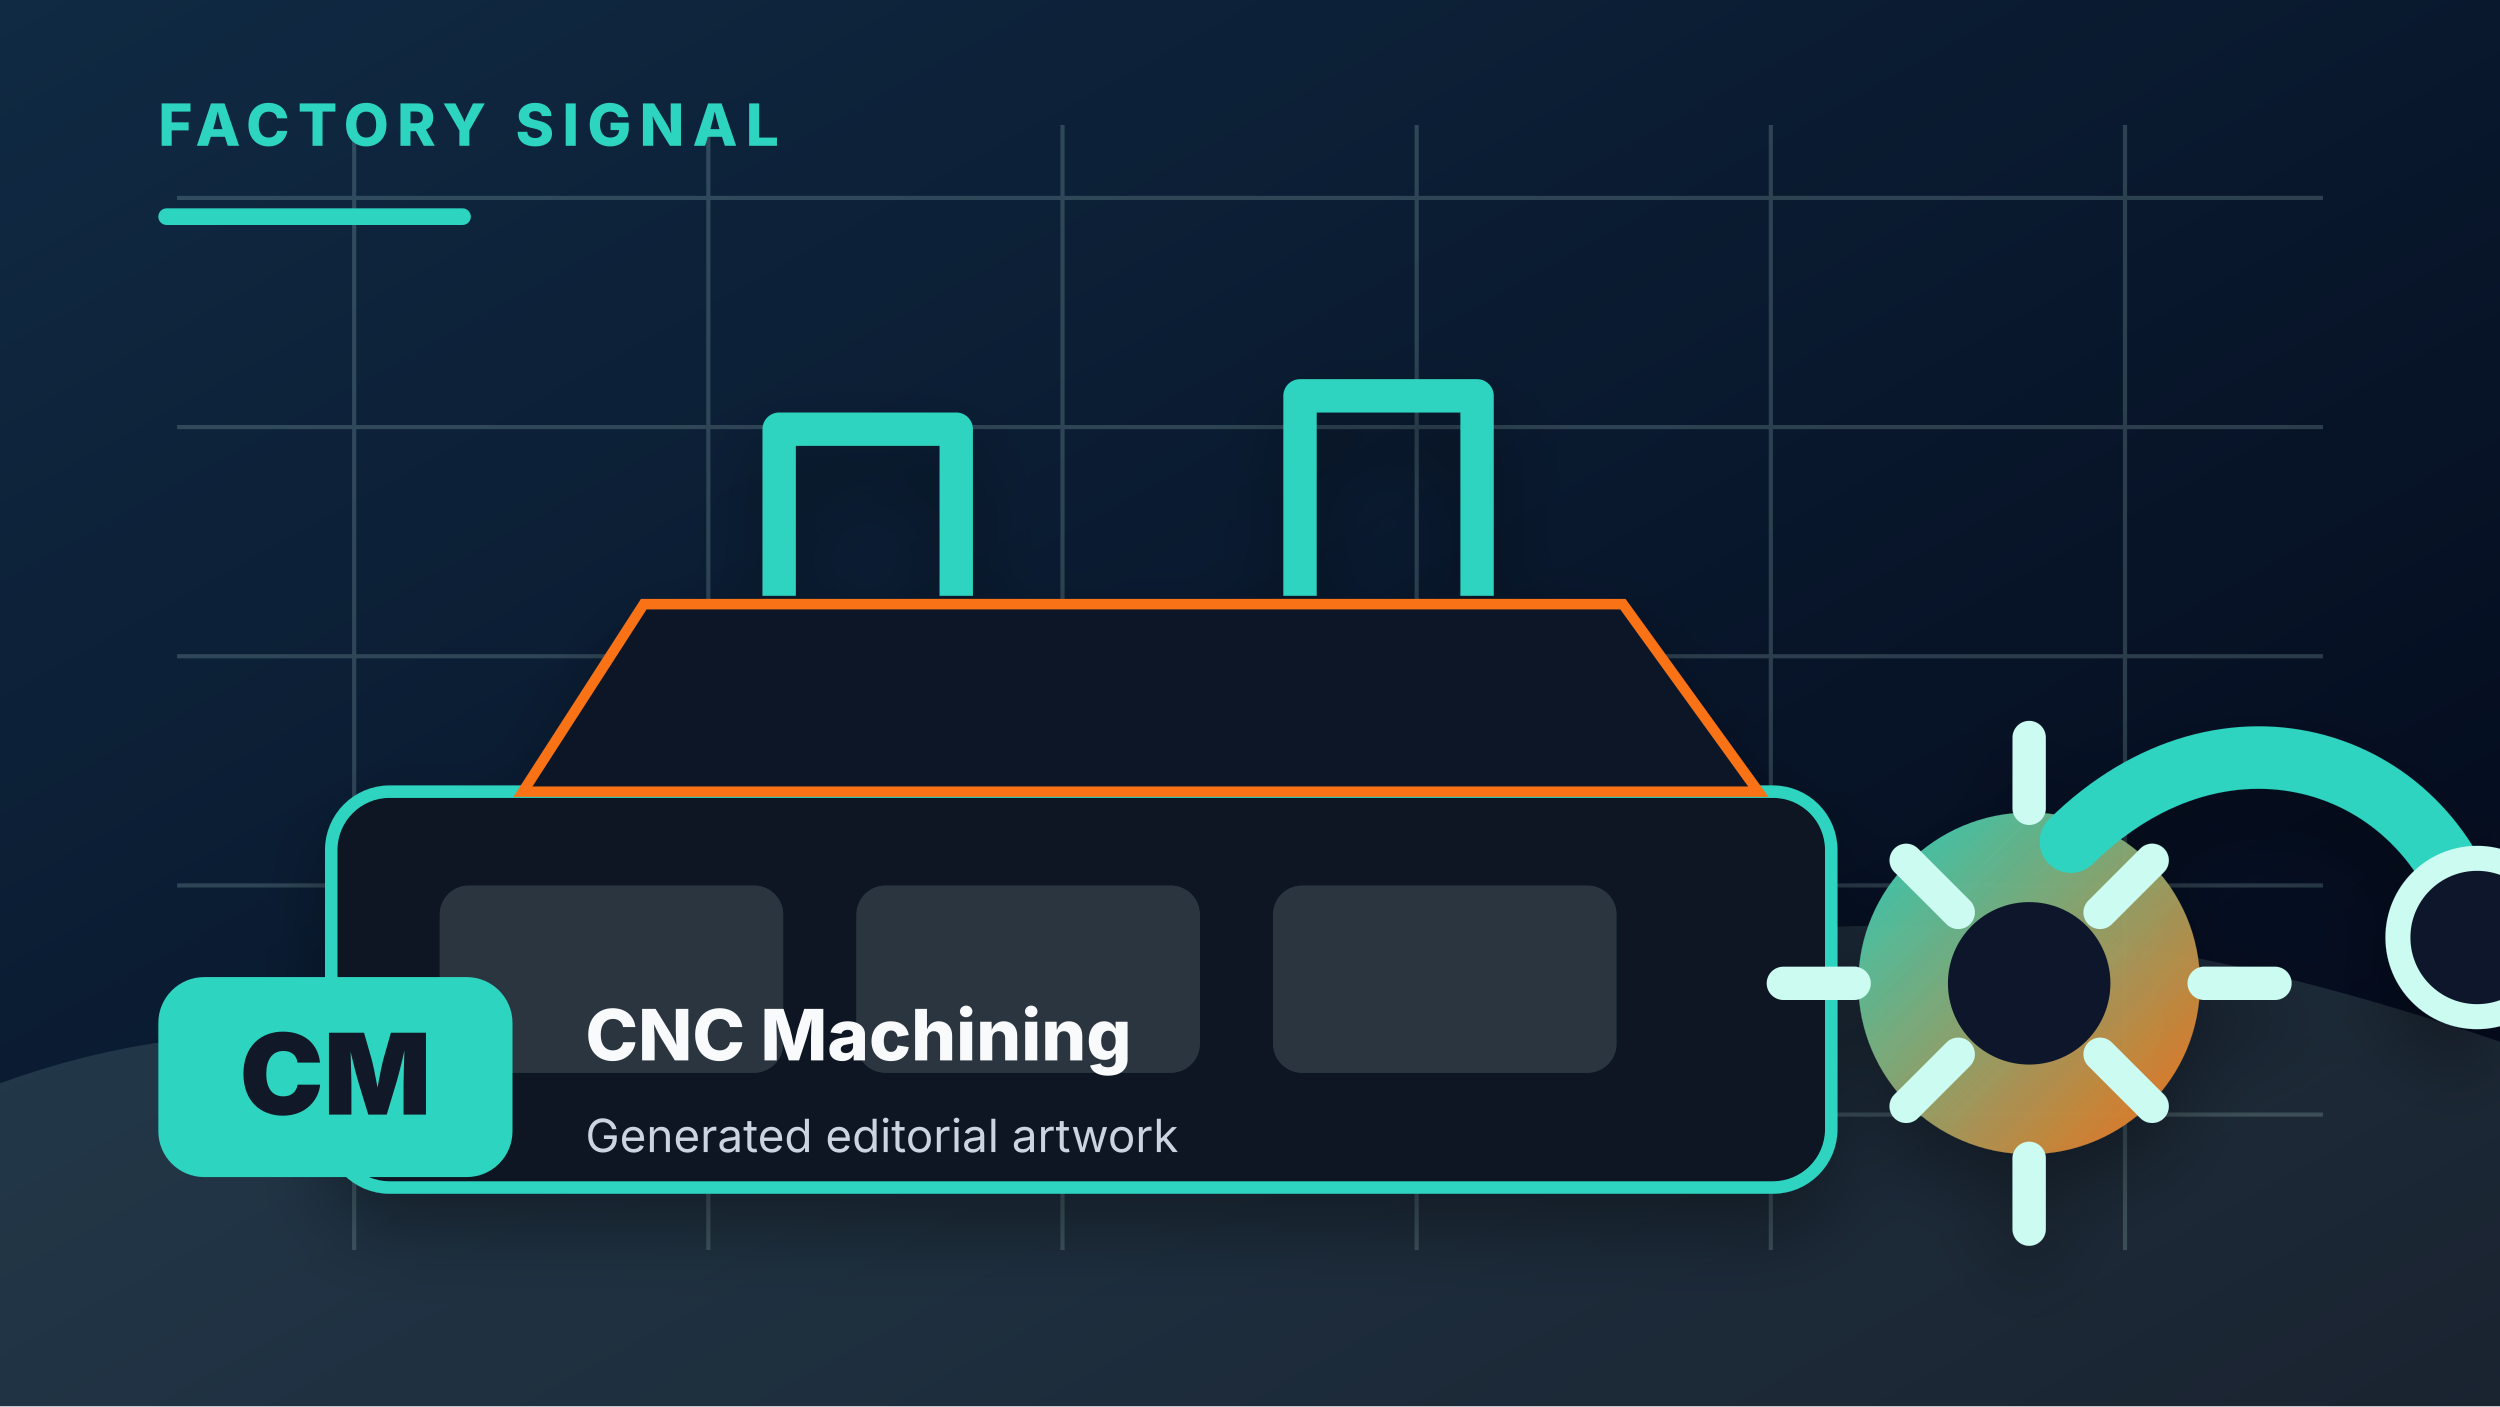
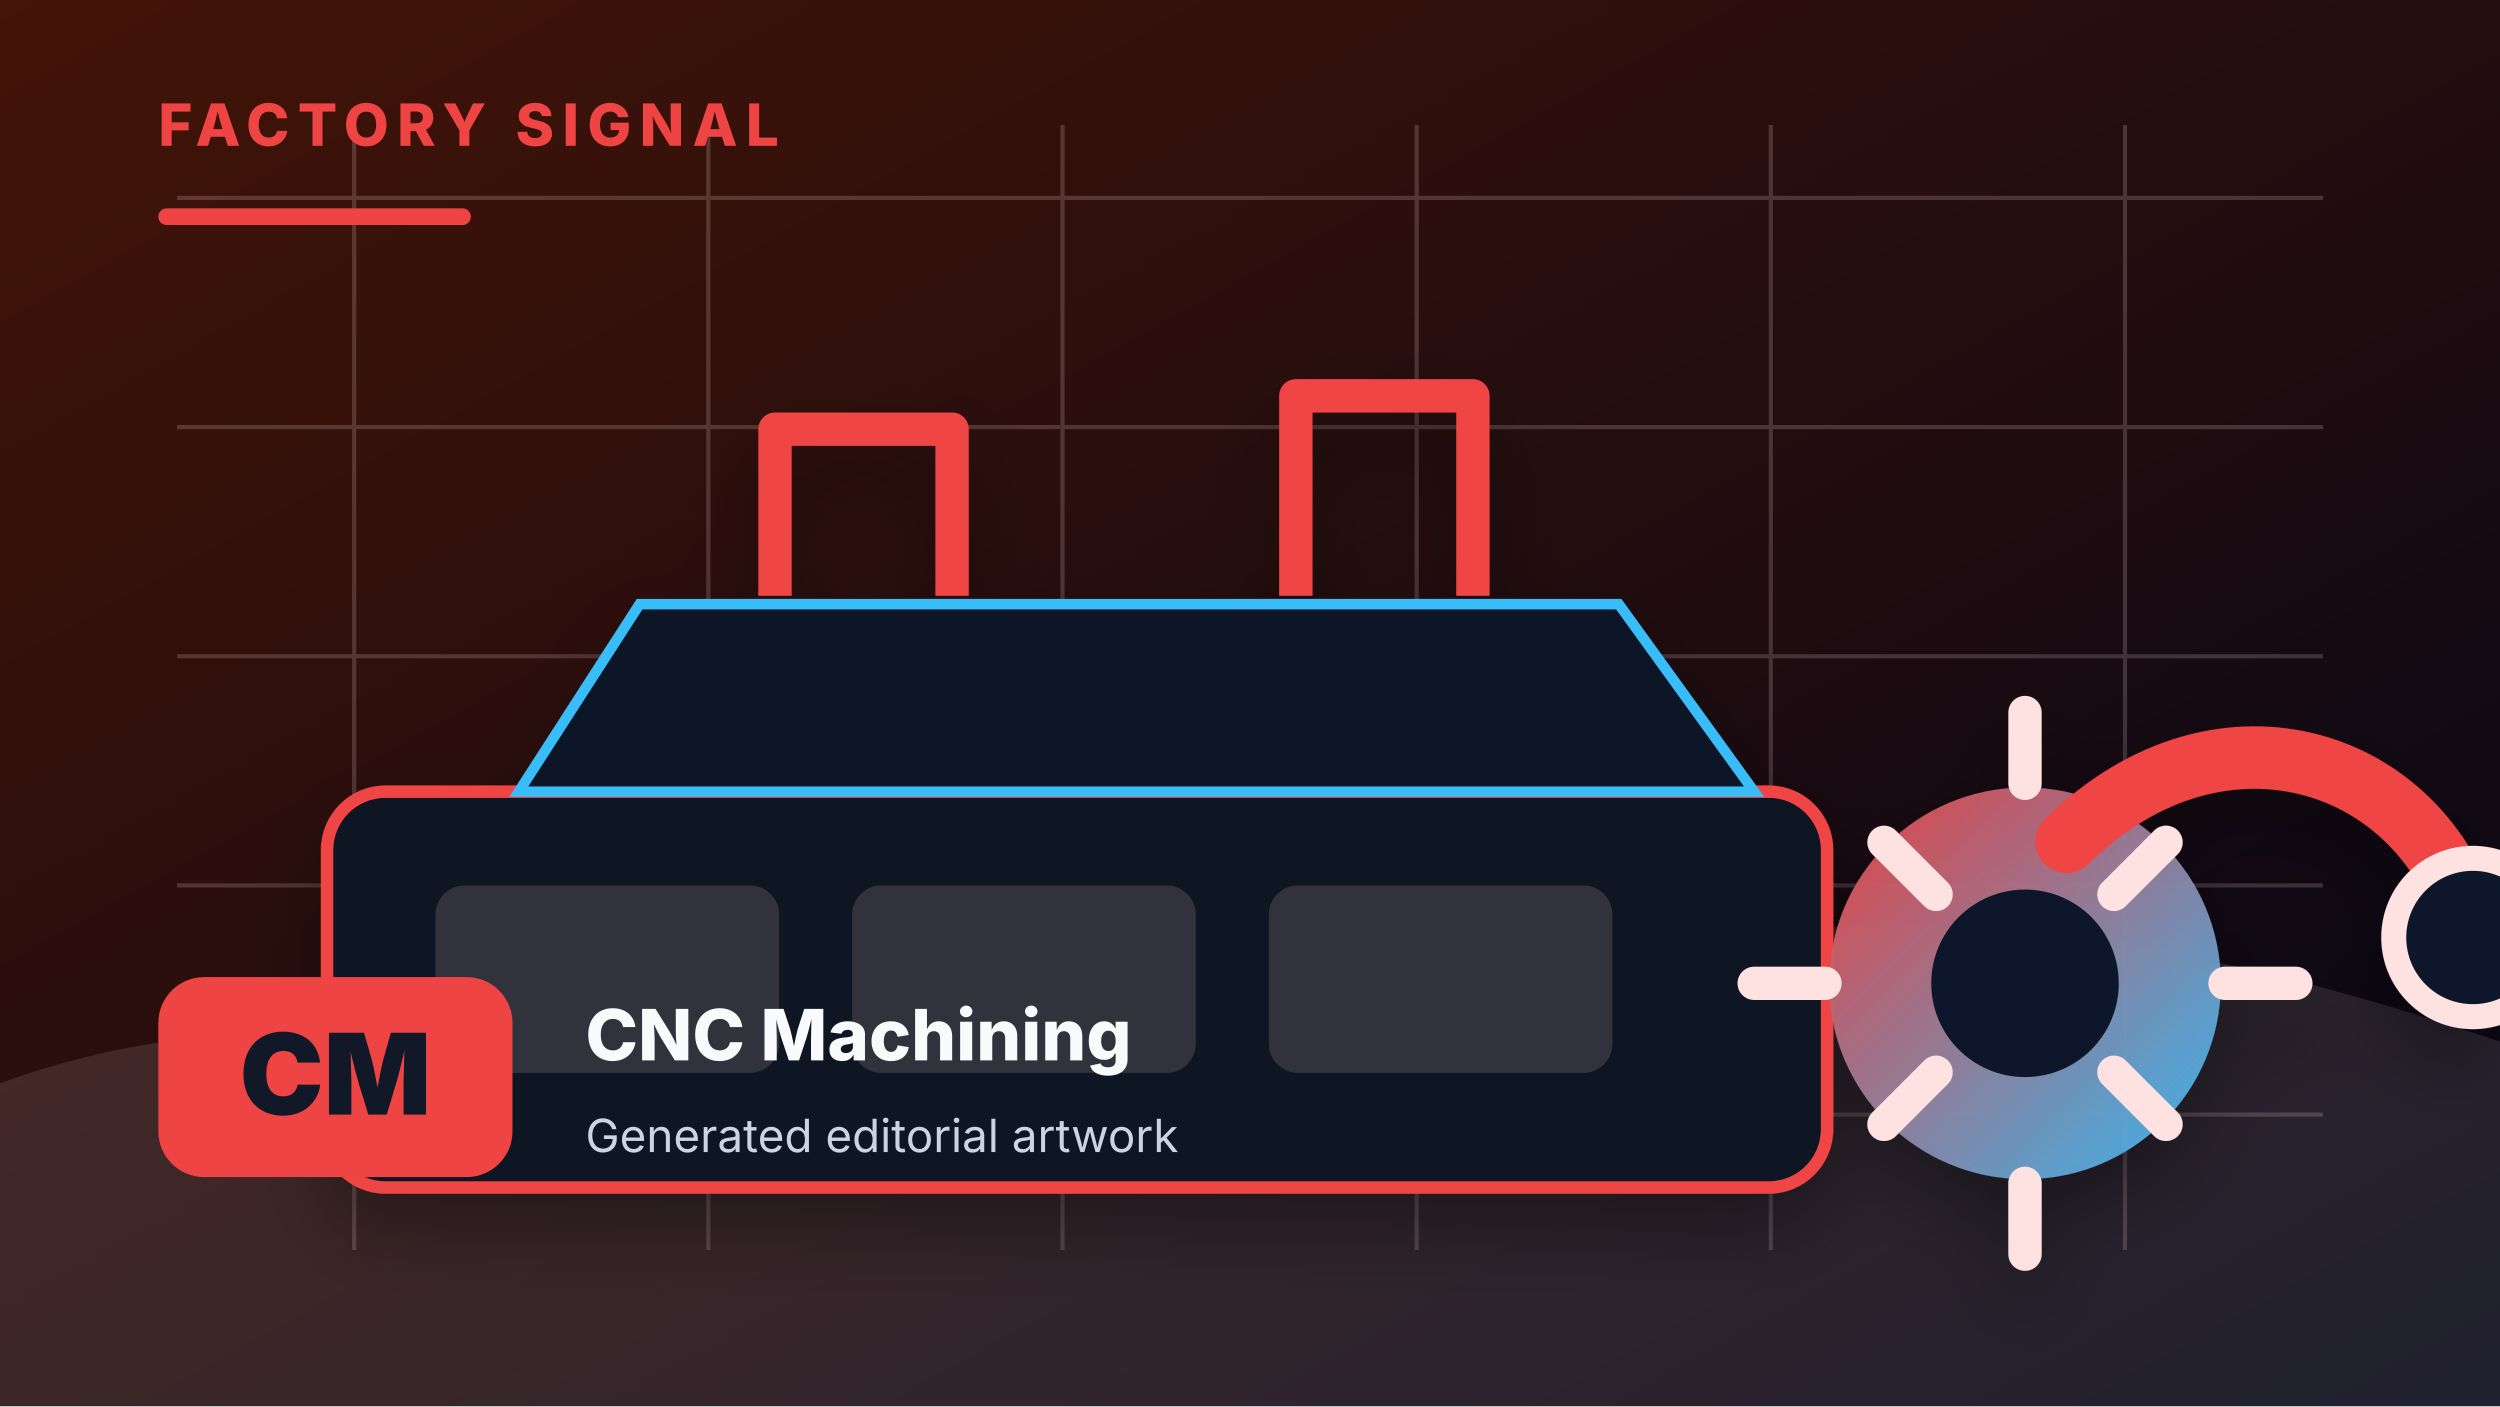
- <svg xmlns="http://www.w3.org/2000/svg" viewBox="0 0 1200 675" role="img" aria-labelledby="title desc">
-   <defs>
-     <linearGradient id="bg" x1="0" y1="0" x2="1" y2="1">
-       <stop offset="0" stop-color="#102a43" />
-       <stop offset="1" stop-color="#020617" />
-     </linearGradient>
-     <linearGradient id="accent" x1="0" y1="0" x2="1" y2="1">
-       <stop offset="0" stop-color="#2dd4bf" />
-       <stop offset="1" stop-color="#f97316" />
-     </linearGradient>
-     <filter id="shadow" x="-20%" y="-20%" width="140%" height="140%">
-       <feDropShadow dx="0" dy="18" stdDeviation="18" flood-color="#000000" flood-opacity="0.35" />
-     </filter>
-   </defs>
-   <rect width="1200" height="675" fill="url(#bg)" />
-   <path d="M0 520 C220 440 340 595 560 520 S920 405 1200 500 V675 H0Z" fill="#ccfbf1" opacity="0.12" />
-   <g opacity="0.18" stroke="#ccfbf1" stroke-width="2">
-     <path d="M85 95H1115M85 205H1115M85 315H1115M85 425H1115M85 535H1115" />
-     <path d="M170 60V600M340 60V600M510 60V600M680 60V600M850 60V600M1020 60V600" />
-   </g>
-   <g transform="translate(159 120)" filter="url(#shadow)">
-     <rect x="0" y="260" width="720" height="190" rx="28" fill="#0b1220" stroke="#2dd4bf" stroke-width="6" />
-     <rect x="52" y="305" width="165" height="90" rx="14" fill="#ccfbf1" opacity="0.16" />
-     <rect x="252" y="305" width="165" height="90" rx="14" fill="#ccfbf1" opacity="0.16" />
-     <rect x="452" y="305" width="165" height="90" rx="14" fill="#ccfbf1" opacity="0.16" />
-     <path d="M92 260 L150 170 H620 L685 260Z" fill="#111827" stroke="#f97316" stroke-width="5" />
-     <path d="M215 166 V86 H300 V166M465 166 V70 H550 V166" fill="none" stroke="#2dd4bf" stroke-width="16" stroke-linejoin="round" />
-     <circle cx="815" cy="352" r="82" fill="url(#accent)" opacity="0.95" />
-     <circle cx="815" cy="352" r="39" fill="#0f172a" />
-     <g stroke="#ccfbf1" stroke-width="16" stroke-linecap="round">
-       <path d="M815 234v34M815 470v-34M697 352h34M933 352h-34" />
-       <path d="M755.96 292.96l25 25M874.04 292.96l-25 25M755.96 411.04l25-25M874.04 411.04l-25-25" />
+ <svg xmlns="http://www.w3.org/2000/svg" width="1600" height="900" viewBox="0 0 1600 900" role="img" aria-labelledby="title desc">
+   <g transform="scale(1.333333)">
+     <defs>
+       <linearGradient id="bg" x1="0" y1="0" x2="1" y2="1">
+         <stop offset="0" stop-color="#431407" />
+         <stop offset="1" stop-color="#020617" />
+       </linearGradient>
+       <linearGradient id="accent" x1="0" y1="0" x2="1" y2="1">
+         <stop offset="0" stop-color="#ef4444" />
+         <stop offset="1" stop-color="#38bdf8" />
+       </linearGradient>
+       <filter id="shadow" x="-20%" y="-20%" width="140%" height="140%">
+         <feDropShadow dx="0" dy="18" stdDeviation="18" flood-color="#000000" flood-opacity="0.35" />
+       </filter>
+     </defs>
+     <rect width="1200" height="675" fill="url(#bg)" />
+     <path d="M0 520 C220 440 340 595 560 520 S920 405 1200 500 V675 H0Z" fill="#fee2e2" opacity="0.12" />
+     <g opacity="0.18" stroke="#fee2e2" stroke-width="2">
+       <path d="M85 95H1115M85 205H1115M85 315H1115M85 425H1115M85 535H1115" />
+       <path d="M170 60V600M340 60V600M510 60V600M680 60V600M850 60V600M1020 60V600" />
    </g>
-     <path d="M835 284 C910 210 1010 245 1030 330" fill="none" stroke="#2dd4bf" stroke-width="30" stroke-linecap="round" />
-     <path d="M1030 330 l274 58" stroke="#f97316" stroke-width="34" stroke-linecap="round" />
-     <circle cx="1030" cy="330" r="38" fill="#0f172a" stroke="#ccfbf1" stroke-width="12" />
-     <path d="M1304 388 l54 -35M1304 388 l46 45" stroke="#2dd4bf" stroke-width="18" stroke-linecap="round" />
-   </g>
-   <g transform="translate(76 70)">
-     <text x="0" y="0" fill="#2dd4bf" font-family="Inter, Arial, sans-serif" font-size="28" font-weight="800" letter-spacing="4">FACTORY SIGNAL</text>
-     <rect x="0" y="30" width="150" height="8" rx="4" fill="#2dd4bf" />
-   </g>
-   <g transform="translate(76 535)">
-     <rect x="0" y="-66" width="170" height="96" rx="22" fill="#2dd4bf" />
-     <text x="85" y="0" text-anchor="middle" fill="#111827" font-family="Inter, Arial, sans-serif" font-size="54" font-weight="900">CM</text>
-     <text x="205" y="-26" fill="#f8fafc" font-family="Inter, Arial, sans-serif" font-size="34" font-weight="800">CNC Machining</text>
-     <text x="205" y="18" fill="#cbd5e1" font-family="Inter, Arial, sans-serif" font-size="22">Generated editorial artwork</text>
+     <g transform="translate(157 120)" filter="url(#shadow)">
+       <rect x="0" y="260" width="720" height="190" rx="28" fill="#0b1220" stroke="#ef4444" stroke-width="6" />
+       <rect x="52" y="305" width="165" height="90" rx="14" fill="#fee2e2" opacity="0.16" />
+       <rect x="252" y="305" width="165" height="90" rx="14" fill="#fee2e2" opacity="0.16" />
+       <rect x="452" y="305" width="165" height="90" rx="14" fill="#fee2e2" opacity="0.16" />
+       <path d="M92 260 L150 170 H620 L685 260Z" fill="#111827" stroke="#38bdf8" stroke-width="5" />
+       <path d="M215 166 V86 H300 V166M465 166 V70 H550 V166" fill="none" stroke="#ef4444" stroke-width="16" stroke-linejoin="round" />
+       <circle cx="815" cy="352" r="94" fill="url(#accent)" opacity="0.95" />
+       <circle cx="815" cy="352" r="45" fill="#0f172a" />
+       <g stroke="#fee2e2" stroke-width="16" stroke-linecap="round">
+         <path d="M815 222v34M815 482v-34M685 352h34M945 352h-34" />
+         <path d="M747.32 284.32l25 25M882.68 284.32l-25 25M747.32 419.68l25-25M882.68 419.68l-25-25" />
+       </g>
+       <path d="M835 284 C910 210 1010 245 1030 330" fill="none" stroke="#ef4444" stroke-width="30" stroke-linecap="round" />
+       <path d="M1030 330 l278 58" stroke="#38bdf8" stroke-width="34" stroke-linecap="round" />
+       <circle cx="1030" cy="330" r="38" fill="#0f172a" stroke="#fee2e2" stroke-width="12" />
+       <path d="M1308 388 l54 -35M1308 388 l46 45" stroke="#ef4444" stroke-width="18" stroke-linecap="round" />
+     </g>
+     <g transform="translate(76 70)">
+       <text x="0" y="0" fill="#ef4444" font-family="Inter, Arial, sans-serif" font-size="28" font-weight="800" letter-spacing="4">FACTORY SIGNAL</text>
+       <rect x="0" y="30" width="150" height="8" rx="4" fill="#ef4444" />
+     </g>
+     <g transform="translate(76 535)">
+       <rect x="0" y="-66" width="170" height="96" rx="22" fill="#ef4444" />
+       <text x="85" y="0" text-anchor="middle" fill="#111827" font-family="Inter, Arial, sans-serif" font-size="54" font-weight="900">CM</text>
+       <text x="205" y="-26" fill="#f8fafc" font-family="Inter, Arial, sans-serif" font-size="34" font-weight="800">CNC Machining</text>
+       <text x="205" y="18" fill="#cbd5e1" font-family="Inter, Arial, sans-serif" font-size="22">Generated editorial artwork</text>
+     </g>
  </g>
</svg>
